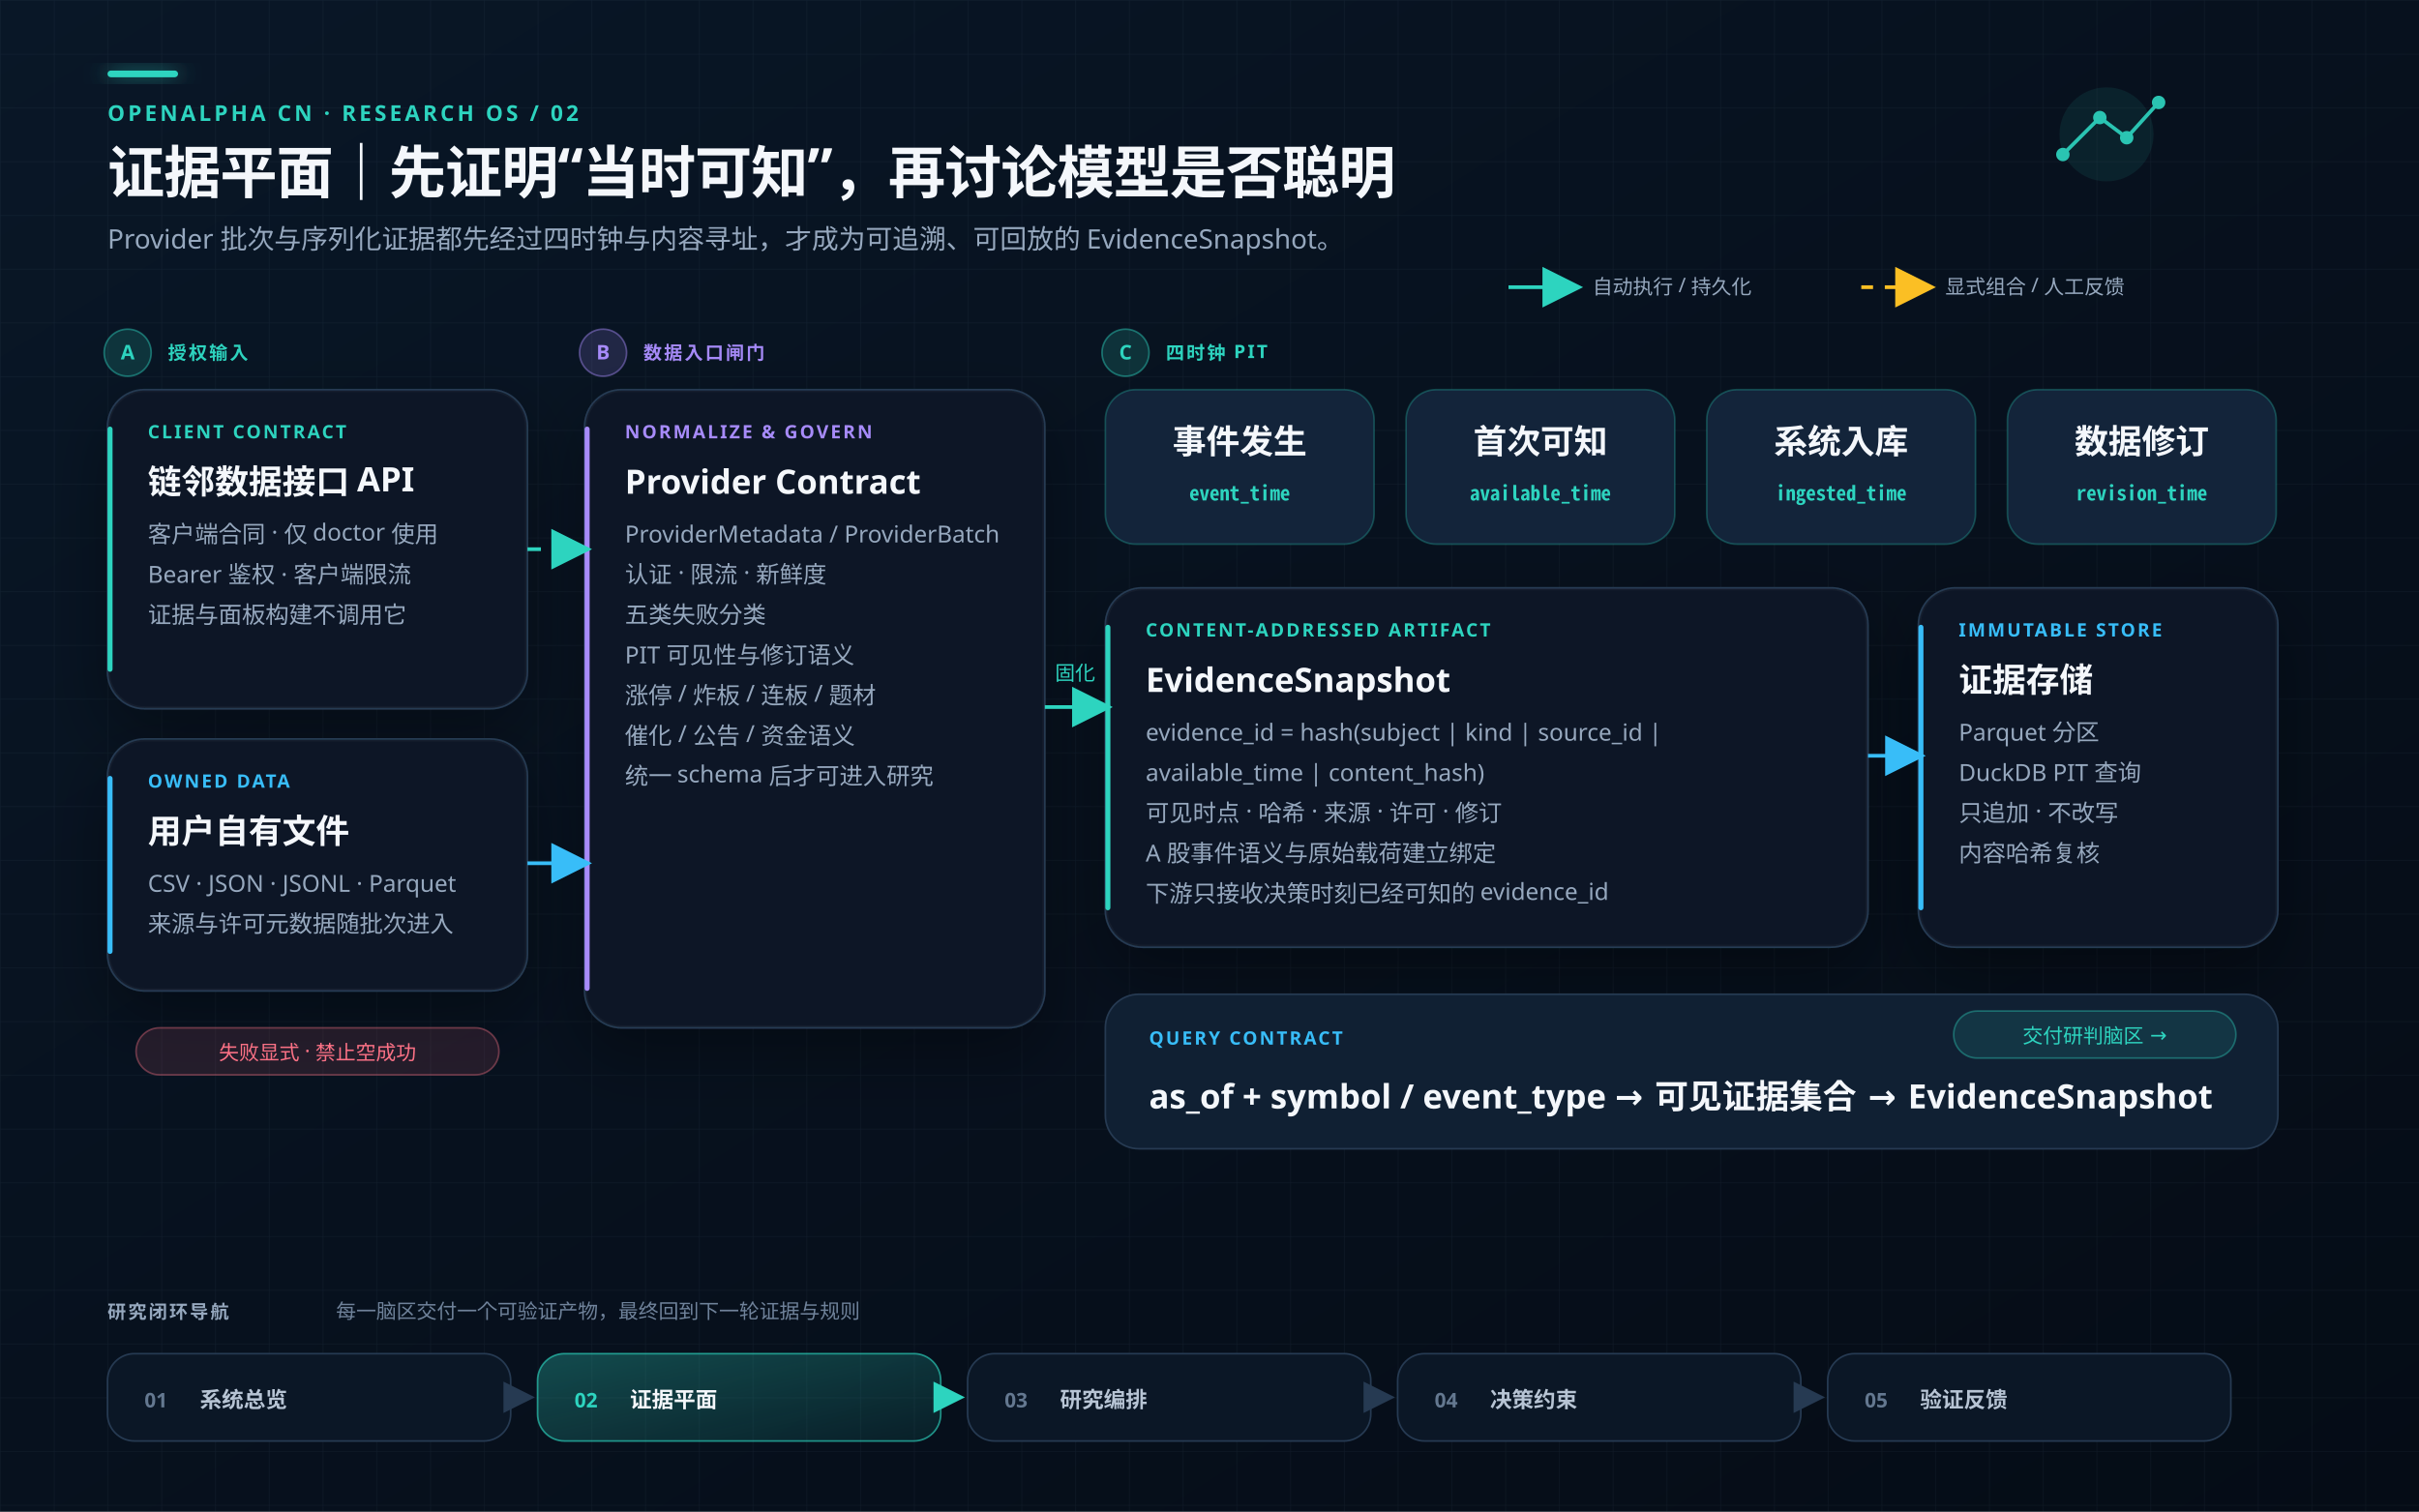
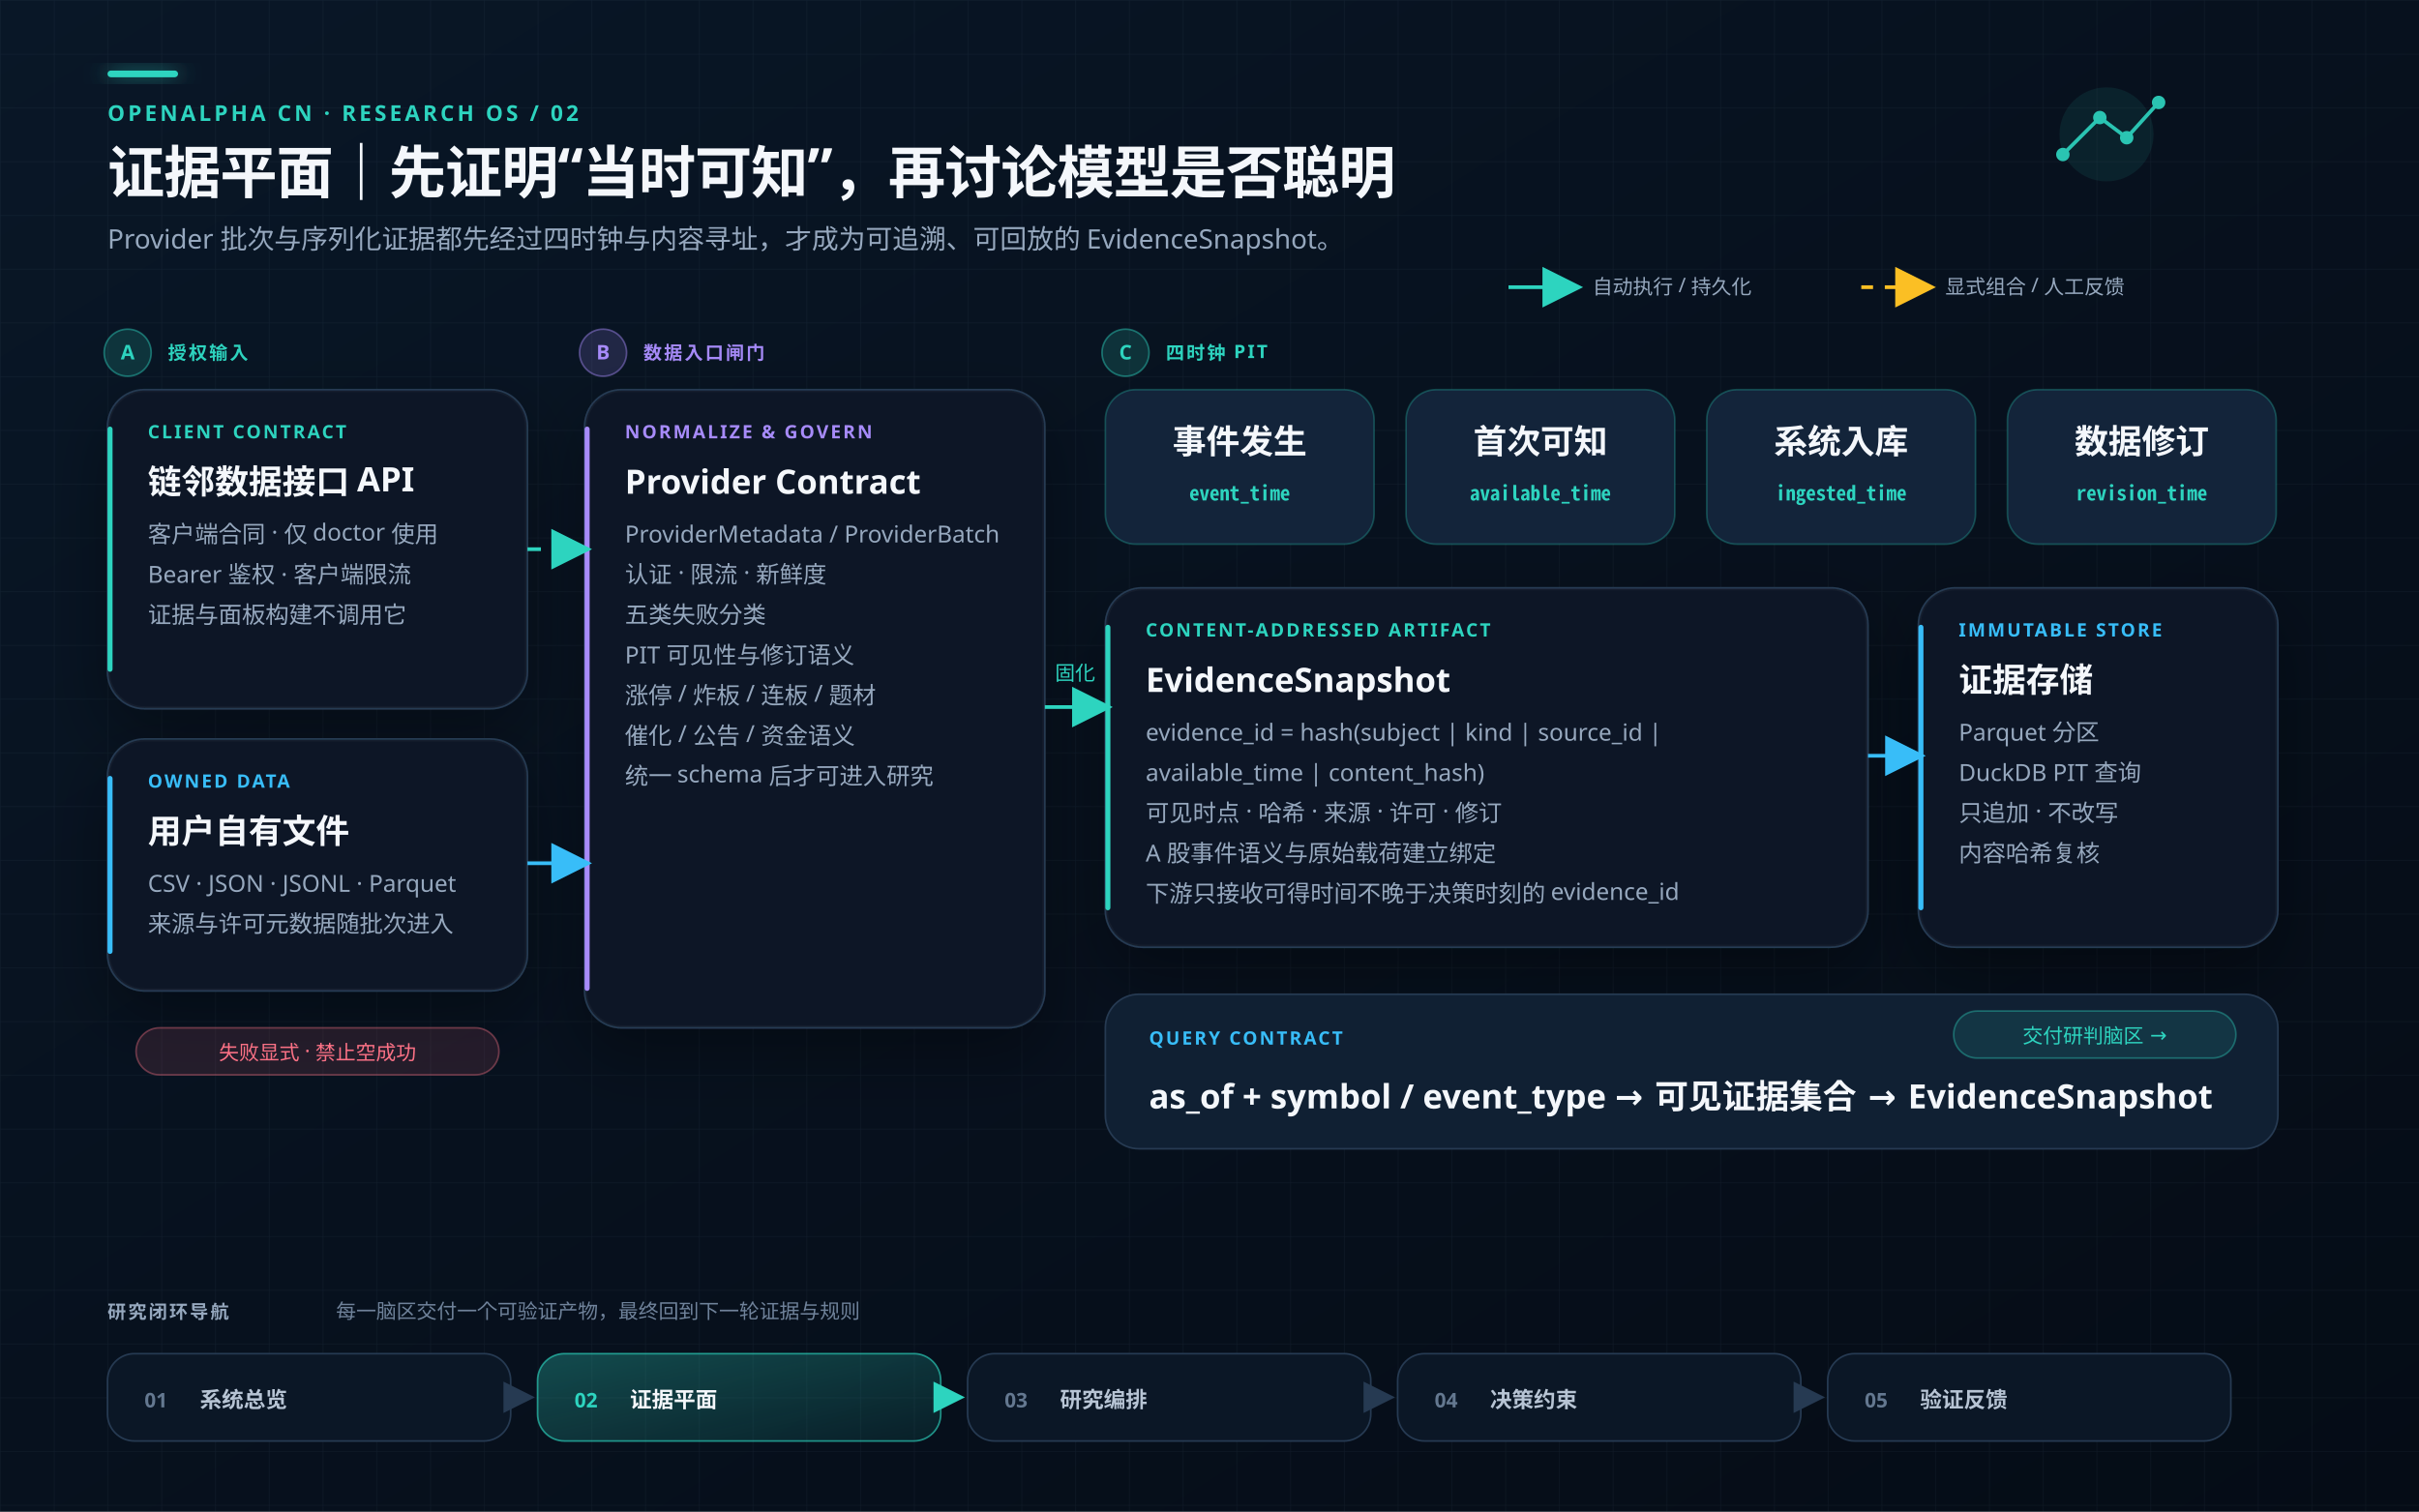
<svg xmlns="http://www.w3.org/2000/svg" width="1440" height="900" viewBox="0 0 1440 900" role="img" aria-labelledby="title desc">
  <defs>
    <linearGradient id="bgGradient" x1="0" y1="0" x2="1" y2="1">
      <stop offset="0" stop-color="#091727" />
      <stop offset=".48" stop-color="#07111E" />
      <stop offset="1" stop-color="#050C16" />
    </linearGradient>
    <radialGradient id="ambient" cx="0" cy="0" r="1" gradientTransform="translate(1160 40) rotate(135) scale(600 420)">
      <stop offset="0" stop-color="#2DD4BF" stop-opacity=".16" />
      <stop offset=".62" stop-color="#2DD4BF" stop-opacity=".025" />
      <stop offset="1" stop-color="#2DD4BF" stop-opacity="0" />
    </radialGradient>
    <linearGradient id="activeNav" x1="0" y1="0" x2="1" y2="1">
      <stop offset="0" stop-color="#2DD4BF" stop-opacity=".30" />
      <stop offset="1" stop-color="#2DD4BF" stop-opacity=".08" />
    </linearGradient>
    <filter id="shadow" x="-20%" y="-20%" width="150%" height="170%">
      <feDropShadow dx="0" dy="16" stdDeviation="20" flood-color="#000000" flood-opacity=".34" />
    </filter>
    <filter id="softGlow" x="-100%" y="-100%" width="300%" height="300%">
      <feGaussianBlur stdDeviation="7" result="blur" />
      <feMerge>
        <feMergeNode in="blur" />
        <feMergeNode in="SourceGraphic" />
      </feMerge>
    </filter>
    <pattern id="grid" width="32" height="32" patternUnits="userSpaceOnUse">
      <path d="M32 0H0V32" fill="none" stroke="#6D87A3" stroke-width=".55" opacity=".12" />
    </pattern>
    <marker id="arrow" markerWidth="11" markerHeight="11" refX="9" refY="5.5" orient="auto" markerUnits="strokeWidth">
      <path d="M0 0L11 5.5L0 11Z" fill="context-stroke" />
    </marker>
    <style>
      text { font-family: Geist, "Plus Jakarta Sans", "Noto Sans SC", "Microsoft YaHei", sans-serif; }
      .eyebrow { font-size: 13px; font-weight: 760; letter-spacing: 1.8px; }
      .title { font-size: 34px; font-weight: 760; letter-spacing: -.5px; }
      .subtitle { font-size: 16px; font-weight: 480; }
      .micro { font-size: 11px; font-weight: 760; letter-spacing: 1.25px; }
      .cardTitle { font-size: 20px; font-weight: 720; }
      .cardTitleTight { font-size: 17px; font-weight: 720; }
      .body { font-size: 14px; font-weight: 490; }
      .small { font-size: 12px; font-weight: 520; }
      .mono { font-size: 12px; font-weight: 680; font-family: Geist Mono, "Noto Sans Mono CJK SC", monospace; }
      .metric { font-size: 28px; font-weight: 780; letter-spacing: -.5px; }
      .nav { font-size: 13px; font-weight: 680; }
      .navNum { font-size: 12px; font-weight: 800; }
    </style>
  </defs>
  <rect width="1440" height="900" fill="#07111E" />
  <rect width="1440" height="900" fill="url(#bgGradient)" />
  <rect width="1440" height="900" fill="url(#ambient)" />
  <rect width="1440" height="900" fill="url(#grid)" />
  <rect x="64" y="42" width="42" height="4" rx="2" fill="#2DD4BF" filter="url(#softGlow)" />
  <text x="64" y="72" class="eyebrow" fill="#2DD4BF">OPENALPHA CN · RESEARCH OS / 02</text>
  <text x="64" y="115" class="title" fill="#F4F7FB">证据平面｜先证明“当时可知”，再讨论模型是否聪明</text>
  <text x="64" y="148" class="subtitle" fill="#96A8BE">Provider 批次与序列化证据都先经过四时钟与内容寻址，才成为可追溯、可回放的 EvidenceSnapshot。</text>
  <g transform="translate(1210 50)" opacity=".92">
    <circle cx="44" cy="30" r="28" fill="#2DD4BF" opacity=".09" />
    <path d="M18 42L40 20L56 32L75 11" fill="none" stroke="#2DD4BF" stroke-width="2.2" />
    <circle cx="18" cy="42" r="4" fill="#2DD4BF" />
    <circle cx="40" cy="20" r="4" fill="#2DD4BF" />
    <circle cx="56" cy="32" r="4" fill="#2DD4BF" />
    <circle cx="75" cy="11" r="4" fill="#2DD4BF" />
  </g>
  <line x1="898" y1="171" x2="938" y2="171" stroke="#2DD4BF" stroke-width="2.2" marker-end="url(#arrow)" />
  <text x="948" y="175" class="small" fill="#96A8BE" text-anchor="start" opacity="1">自动执行 / 持久化</text>
  <line x1="1108" y1="171" x2="1148" y2="171" stroke="#FBBF24" stroke-width="2.2" stroke-dasharray="7 7" marker-end="url(#arrow)" />
  <text x="1158" y="175" class="small" fill="#96A8BE" text-anchor="start" opacity="1">显式组合 / 人工反馈</text>
  <circle cx="76" cy="210" r="14" fill="#2DD4BF" fill-opacity=".16" stroke="#2DD4BF" stroke-opacity=".45" />
  <text x="76" y="214" class="navNum" fill="#2DD4BF" text-anchor="middle" opacity="1">A</text>
  <text x="100" y="214" class="micro" fill="#2DD4BF" text-anchor="start" opacity="1">授权输入</text>
  <rect x="64" y="232" width="250" height="190" rx="22" fill="#0C1928" stroke="#263A52" filter="url(#shadow)" />
  <rect x="65" y="233" width="248" height="188" rx="21" fill="none" stroke="#FFFFFF" stroke-opacity=".035" />
  <rect x="64" y="254" width="3" height="146" rx="1.5" fill="#2DD4BF" />
  <text x="88" y="261" class="micro" fill="#2DD4BF" text-anchor="start" opacity="1">CLIENT CONTRACT</text>
  <text x="88" y="294" class="cardTitle" fill="#F4F7FB" text-anchor="start" opacity="1">链邻数据接口 API</text>
  <text x="88" y="323" class="body" fill="#96A8BE" text-anchor="start" opacity="1">客户端合同 · 仅 doctor 使用</text>
  <text x="88" y="347" class="body" fill="#96A8BE" text-anchor="start" opacity="1">Bearer 鉴权 · 客户端限流</text>
  <text x="88" y="371" class="body" fill="#96A8BE" text-anchor="start" opacity="1">证据与面板构建不调用它</text>
  <rect x="64" y="440" width="250" height="150" rx="22" fill="#0C1928" stroke="#263A52" filter="url(#shadow)" />
  <rect x="65" y="441" width="248" height="148" rx="21" fill="none" stroke="#FFFFFF" stroke-opacity=".035" />
  <rect x="64" y="462" width="3" height="106" rx="1.5" fill="#38BDF8" />
  <text x="88" y="469" class="micro" fill="#38BDF8" text-anchor="start" opacity="1">OWNED DATA</text>
  <text x="88" y="502" class="cardTitle" fill="#F4F7FB" text-anchor="start" opacity="1">用户自有文件</text>
  <text x="88" y="531" class="body" fill="#96A8BE" text-anchor="start" opacity="1">CSV · JSON · JSONL · Parquet</text>
  <text x="88" y="555" class="body" fill="#96A8BE" text-anchor="start" opacity="1">来源与许可元数据随批次进入</text>
  <rect x="81" y="612" width="216" height="28" rx="14" fill="#FB7185" fill-opacity="0.12" stroke="#FB7185" stroke-opacity=".38" />
  <text x="189.0" y="631" class="small" fill="#FB7185" text-anchor="middle" opacity="1">失败显式 · 禁止空成功</text>
  <circle cx="359" cy="210" r="14" fill="#A78BFA" fill-opacity=".16" stroke="#A78BFA" stroke-opacity=".45" />
  <text x="359" y="214" class="navNum" fill="#A78BFA" text-anchor="middle" opacity="1">B</text>
  <text x="383" y="214" class="micro" fill="#A78BFA" text-anchor="start" opacity="1">数据入口闸门</text>
  <rect x="348" y="232" width="274" height="380" rx="22" fill="#0C1928" stroke="#263A52" filter="url(#shadow)" />
  <rect x="349" y="233" width="272" height="378" rx="21" fill="none" stroke="#FFFFFF" stroke-opacity=".035" />
  <rect x="348" y="254" width="3" height="336" rx="1.5" fill="#A78BFA" />
  <text x="372" y="261" class="micro" fill="#A78BFA" text-anchor="start" opacity="1">NORMALIZE &amp; GOVERN</text>
  <text x="372" y="294" class="cardTitle" fill="#F4F7FB" text-anchor="start" opacity="1">Provider Contract</text>
  <text x="372" y="323" class="body" fill="#96A8BE" text-anchor="start" opacity="1">ProviderMetadata / ProviderBatch</text>
  <text x="372" y="347" class="body" fill="#96A8BE" text-anchor="start" opacity="1">认证 · 限流 · 新鲜度</text>
  <text x="372" y="371" class="body" fill="#96A8BE" text-anchor="start" opacity="1">五类失败分类</text>
  <text x="372" y="395" class="body" fill="#96A8BE" text-anchor="start" opacity="1">PIT 可见性与修订语义</text>
  <text x="372" y="419" class="body" fill="#96A8BE" text-anchor="start" opacity="1">涨停 / 炸板 / 连板 / 题材</text>
  <text x="372" y="443" class="body" fill="#96A8BE" text-anchor="start" opacity="1">催化 / 公告 / 资金语义</text>
  <text x="372" y="467" class="body" fill="#96A8BE" text-anchor="start" opacity="1">统一 schema 后才可进入研究</text>
  <path d="M314 327L348 327" fill="none" stroke="#2DD4BF" stroke-width="2.2" stroke-dasharray="8 8" marker-end="url(#arrow)" />
  <path d="M314 514L348 514" fill="none" stroke="#38BDF8" stroke-width="2.2" marker-end="url(#arrow)" />
  <circle cx="670" cy="210" r="14" fill="#2DD4BF" fill-opacity=".16" stroke="#2DD4BF" stroke-opacity=".45" />
  <text x="670" y="214" class="navNum" fill="#2DD4BF" text-anchor="middle" opacity="1">C</text>
  <text x="694" y="214" class="micro" fill="#2DD4BF" text-anchor="start" opacity="1">四时钟 PIT</text>
  <rect x="658" y="232" width="160" height="92" rx="18" fill="#13243A" stroke="#2DD4BF" stroke-opacity=".28" />
  <text x="738" y="270" class="cardTitle" fill="#F4F7FB" text-anchor="middle" opacity="1">事件发生</text>
  <text x="738" y="298" class="mono" fill="#2DD4BF" text-anchor="middle" opacity="1">event_time</text>
  <rect x="837" y="232" width="160" height="92" rx="18" fill="#13243A" stroke="#2DD4BF" stroke-opacity=".28" />
  <text x="917" y="270" class="cardTitle" fill="#F4F7FB" text-anchor="middle" opacity="1">首次可知</text>
  <text x="917" y="298" class="mono" fill="#2DD4BF" text-anchor="middle" opacity="1">available_time</text>
  <rect x="1016" y="232" width="160" height="92" rx="18" fill="#13243A" stroke="#2DD4BF" stroke-opacity=".28" />
  <text x="1096" y="270" class="cardTitle" fill="#F4F7FB" text-anchor="middle" opacity="1">系统入库</text>
  <text x="1096" y="298" class="mono" fill="#2DD4BF" text-anchor="middle" opacity="1">ingested_time</text>
  <rect x="1195" y="232" width="160" height="92" rx="18" fill="#13243A" stroke="#2DD4BF" stroke-opacity=".28" />
  <text x="1275" y="270" class="cardTitle" fill="#F4F7FB" text-anchor="middle" opacity="1">数据修订</text>
  <text x="1275" y="298" class="mono" fill="#2DD4BF" text-anchor="middle" opacity="1">revision_time</text>
  <rect x="658" y="350" width="454" height="214" rx="22" fill="#0C1928" stroke="#263A52" filter="url(#shadow)" />
  <rect x="659" y="351" width="452" height="212" rx="21" fill="none" stroke="#FFFFFF" stroke-opacity=".035" />
  <rect x="658" y="372" width="3" height="170" rx="1.5" fill="#2DD4BF" />
  <text x="682" y="379" class="micro" fill="#2DD4BF" text-anchor="start" opacity="1">CONTENT-ADDRESSED ARTIFACT</text>
  <text x="682" y="412" class="cardTitle" fill="#F4F7FB" text-anchor="start" opacity="1">EvidenceSnapshot</text>
  <text x="682" y="441" class="body" fill="#96A8BE" text-anchor="start" opacity="1">evidence_id = hash(subject | kind | source_id |</text>
  <text x="682" y="465" class="body" fill="#96A8BE" text-anchor="start" opacity="1">available_time | content_hash)</text>
  <text x="682" y="489" class="body" fill="#96A8BE" text-anchor="start" opacity="1">可见时点 · 哈希 · 来源 · 许可 · 修订</text>
  <text x="682" y="513" class="body" fill="#96A8BE" text-anchor="start" opacity="1">A 股事件语义与原始载荷建立绑定</text>
-   <text x="682" y="537" class="body" fill="#96A8BE" text-anchor="start" opacity="1">下游只接收决策时刻已经可知的 evidence_id</text>
+   <text x="682" y="537" class="body" fill="#96A8BE" text-anchor="start" opacity="1">下游只接收可得时间不晚于决策时刻的 evidence_id</text>
  <path d="M622 421L658 421" fill="none" stroke="#2DD4BF" stroke-width="2.2" marker-end="url(#arrow)" />
  <text x="640.0" y="405" class="small" fill="#2DD4BF" text-anchor="middle" opacity="1">固化</text>
  <rect x="1142" y="350" width="214" height="214" rx="22" fill="#0C1928" stroke="#263A52" filter="url(#shadow)" />
  <rect x="1143" y="351" width="212" height="212" rx="21" fill="none" stroke="#FFFFFF" stroke-opacity=".035" />
  <rect x="1142" y="372" width="3" height="170" rx="1.5" fill="#38BDF8" />
  <text x="1166" y="379" class="micro" fill="#38BDF8" text-anchor="start" opacity="1">IMMUTABLE STORE</text>
  <text x="1166" y="412" class="cardTitle" fill="#F4F7FB" text-anchor="start" opacity="1">证据存储</text>
  <text x="1166" y="441" class="body" fill="#96A8BE" text-anchor="start" opacity="1">Parquet 分区</text>
  <text x="1166" y="465" class="body" fill="#96A8BE" text-anchor="start" opacity="1">DuckDB PIT 查询</text>
  <text x="1166" y="489" class="body" fill="#96A8BE" text-anchor="start" opacity="1">只追加 · 不改写</text>
  <text x="1166" y="513" class="body" fill="#96A8BE" text-anchor="start" opacity="1">内容哈希复核</text>
  <path d="M1112 450L1142 450" fill="none" stroke="#38BDF8" stroke-width="2.2" marker-end="url(#arrow)" />
  <rect x="658" y="592" width="698" height="92" rx="20" fill="#102033" stroke="#263A52" />
  <text x="684" y="622" class="micro" fill="#38BDF8" text-anchor="start" opacity="1">QUERY CONTRACT</text>
  <text x="684" y="660" class="cardTitle" fill="#F4F7FB" text-anchor="start" opacity="1">as_of + symbol / event_type → 可见证据集合 → EvidenceSnapshot</text>
  <rect x="1163" y="602" width="168" height="28" rx="14" fill="#2DD4BF" fill-opacity="0.12" stroke="#2DD4BF" stroke-opacity=".38" />
  <text x="1247.0" y="621" class="small" fill="#2DD4BF" text-anchor="middle" opacity="1">交付研判脑区 →</text>
  <text x="64" y="785" class="micro" fill="#96A8BE" text-anchor="start" opacity="1">研究闭环导航</text>
  <text x="200" y="785" class="small" fill="#6F829A" text-anchor="start" opacity="1">每一脑区交付一个可验证产物，最终回到下一轮证据与规则</text>
  <rect x="64" y="806" width="240" height="52" rx="16" fill="#0B1726" stroke="#263A52" />
  <text x="86" y="838" class="navNum" fill="#647890" text-anchor="start" opacity="1">01</text>
  <text x="119" y="838" class="nav" fill="#B7C4D4" text-anchor="start" opacity="1">系统总览</text>
  <path d="M309 832H315" stroke="#263A52" stroke-width="1.7" marker-end="url(#arrow)" />
  <rect x="320" y="806" width="240" height="52" rx="16" fill="url(#activeNav)" stroke="#2DD4BF" stroke-opacity=".64" />
  <text x="342" y="838" class="navNum" fill="#2DD4BF" text-anchor="start" opacity="1">02</text>
  <text x="375" y="838" class="nav" fill="#F4F7FB" text-anchor="start" opacity="1">证据平面</text>
  <path d="M565 832H571" stroke="#2DD4BF" stroke-width="1.7" marker-end="url(#arrow)" />
  <rect x="576" y="806" width="240" height="52" rx="16" fill="#0B1726" stroke="#263A52" />
  <text x="598" y="838" class="navNum" fill="#647890" text-anchor="start" opacity="1">03</text>
  <text x="631" y="838" class="nav" fill="#B7C4D4" text-anchor="start" opacity="1">研究编排</text>
  <path d="M821 832H827" stroke="#263A52" stroke-width="1.7" marker-end="url(#arrow)" />
  <rect x="832" y="806" width="240" height="52" rx="16" fill="#0B1726" stroke="#263A52" />
  <text x="854" y="838" class="navNum" fill="#647890" text-anchor="start" opacity="1">04</text>
  <text x="887" y="838" class="nav" fill="#B7C4D4" text-anchor="start" opacity="1">决策约束</text>
  <path d="M1077 832H1083" stroke="#263A52" stroke-width="1.7" marker-end="url(#arrow)" />
  <rect x="1088" y="806" width="240" height="52" rx="16" fill="#0B1726" stroke="#263A52" />
  <text x="1110" y="838" class="navNum" fill="#647890" text-anchor="start" opacity="1">05</text>
  <text x="1143" y="838" class="nav" fill="#B7C4D4" text-anchor="start" opacity="1">验证反馈</text>
</svg>
